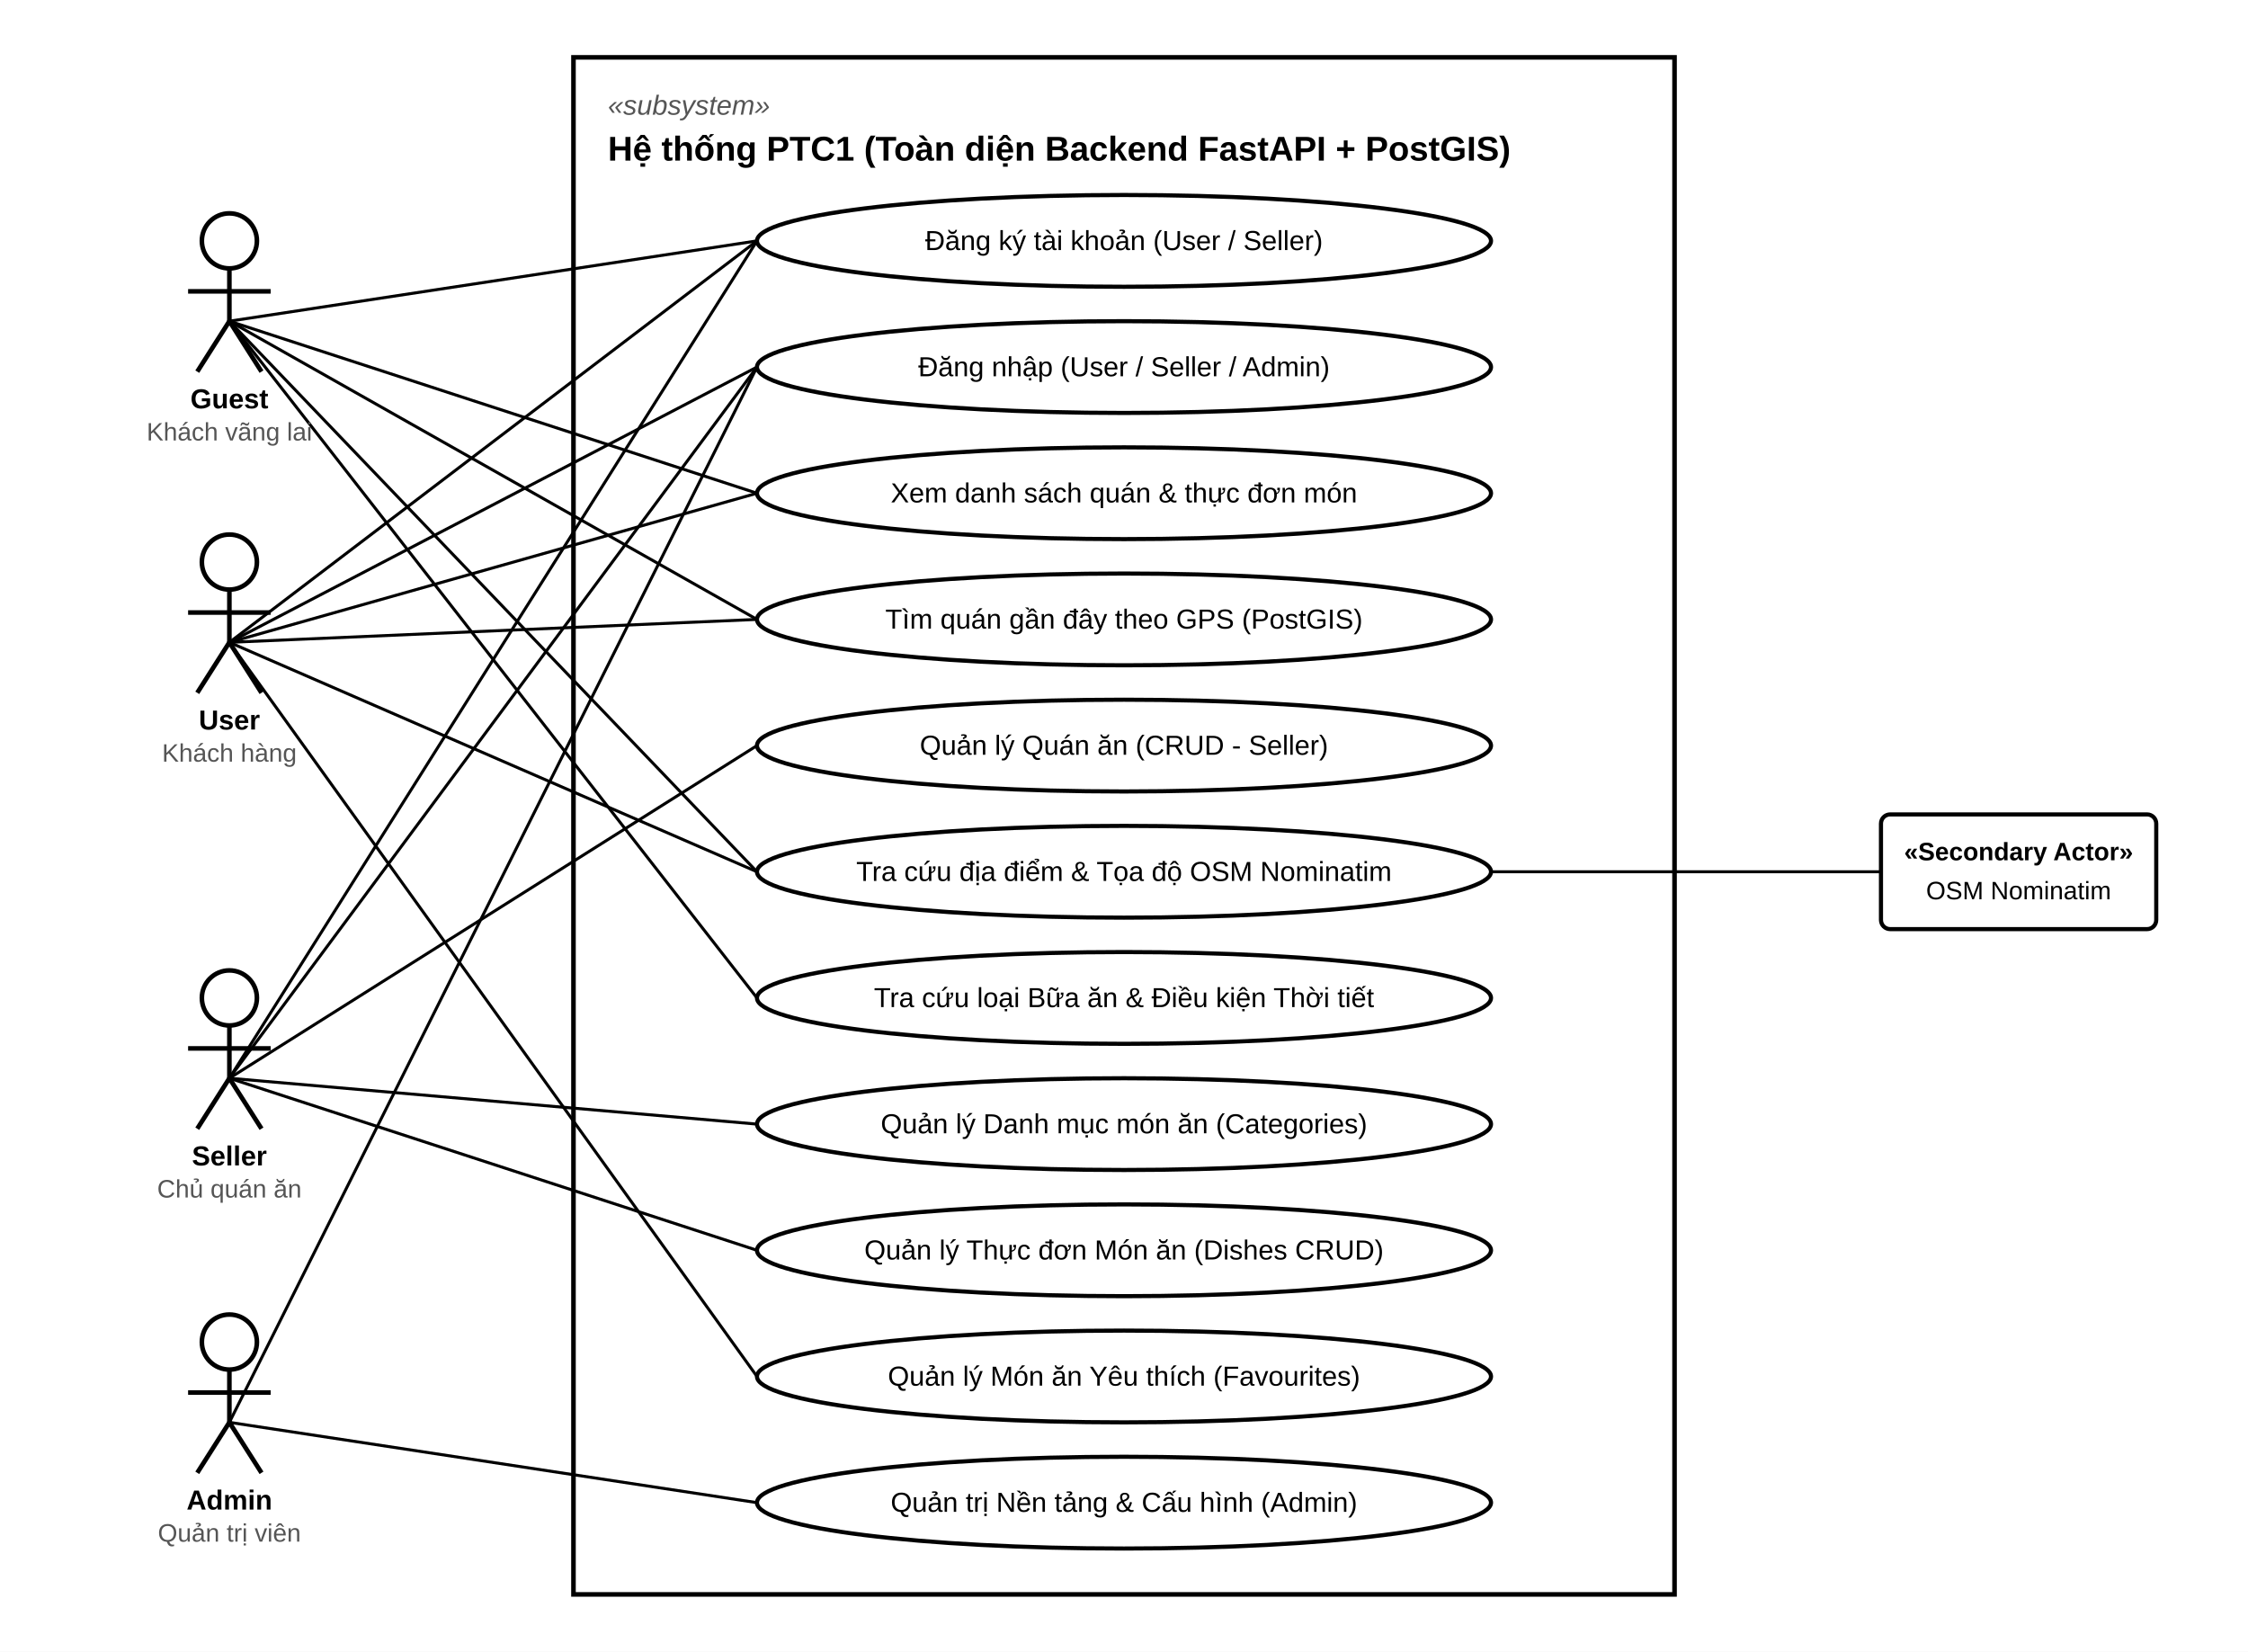
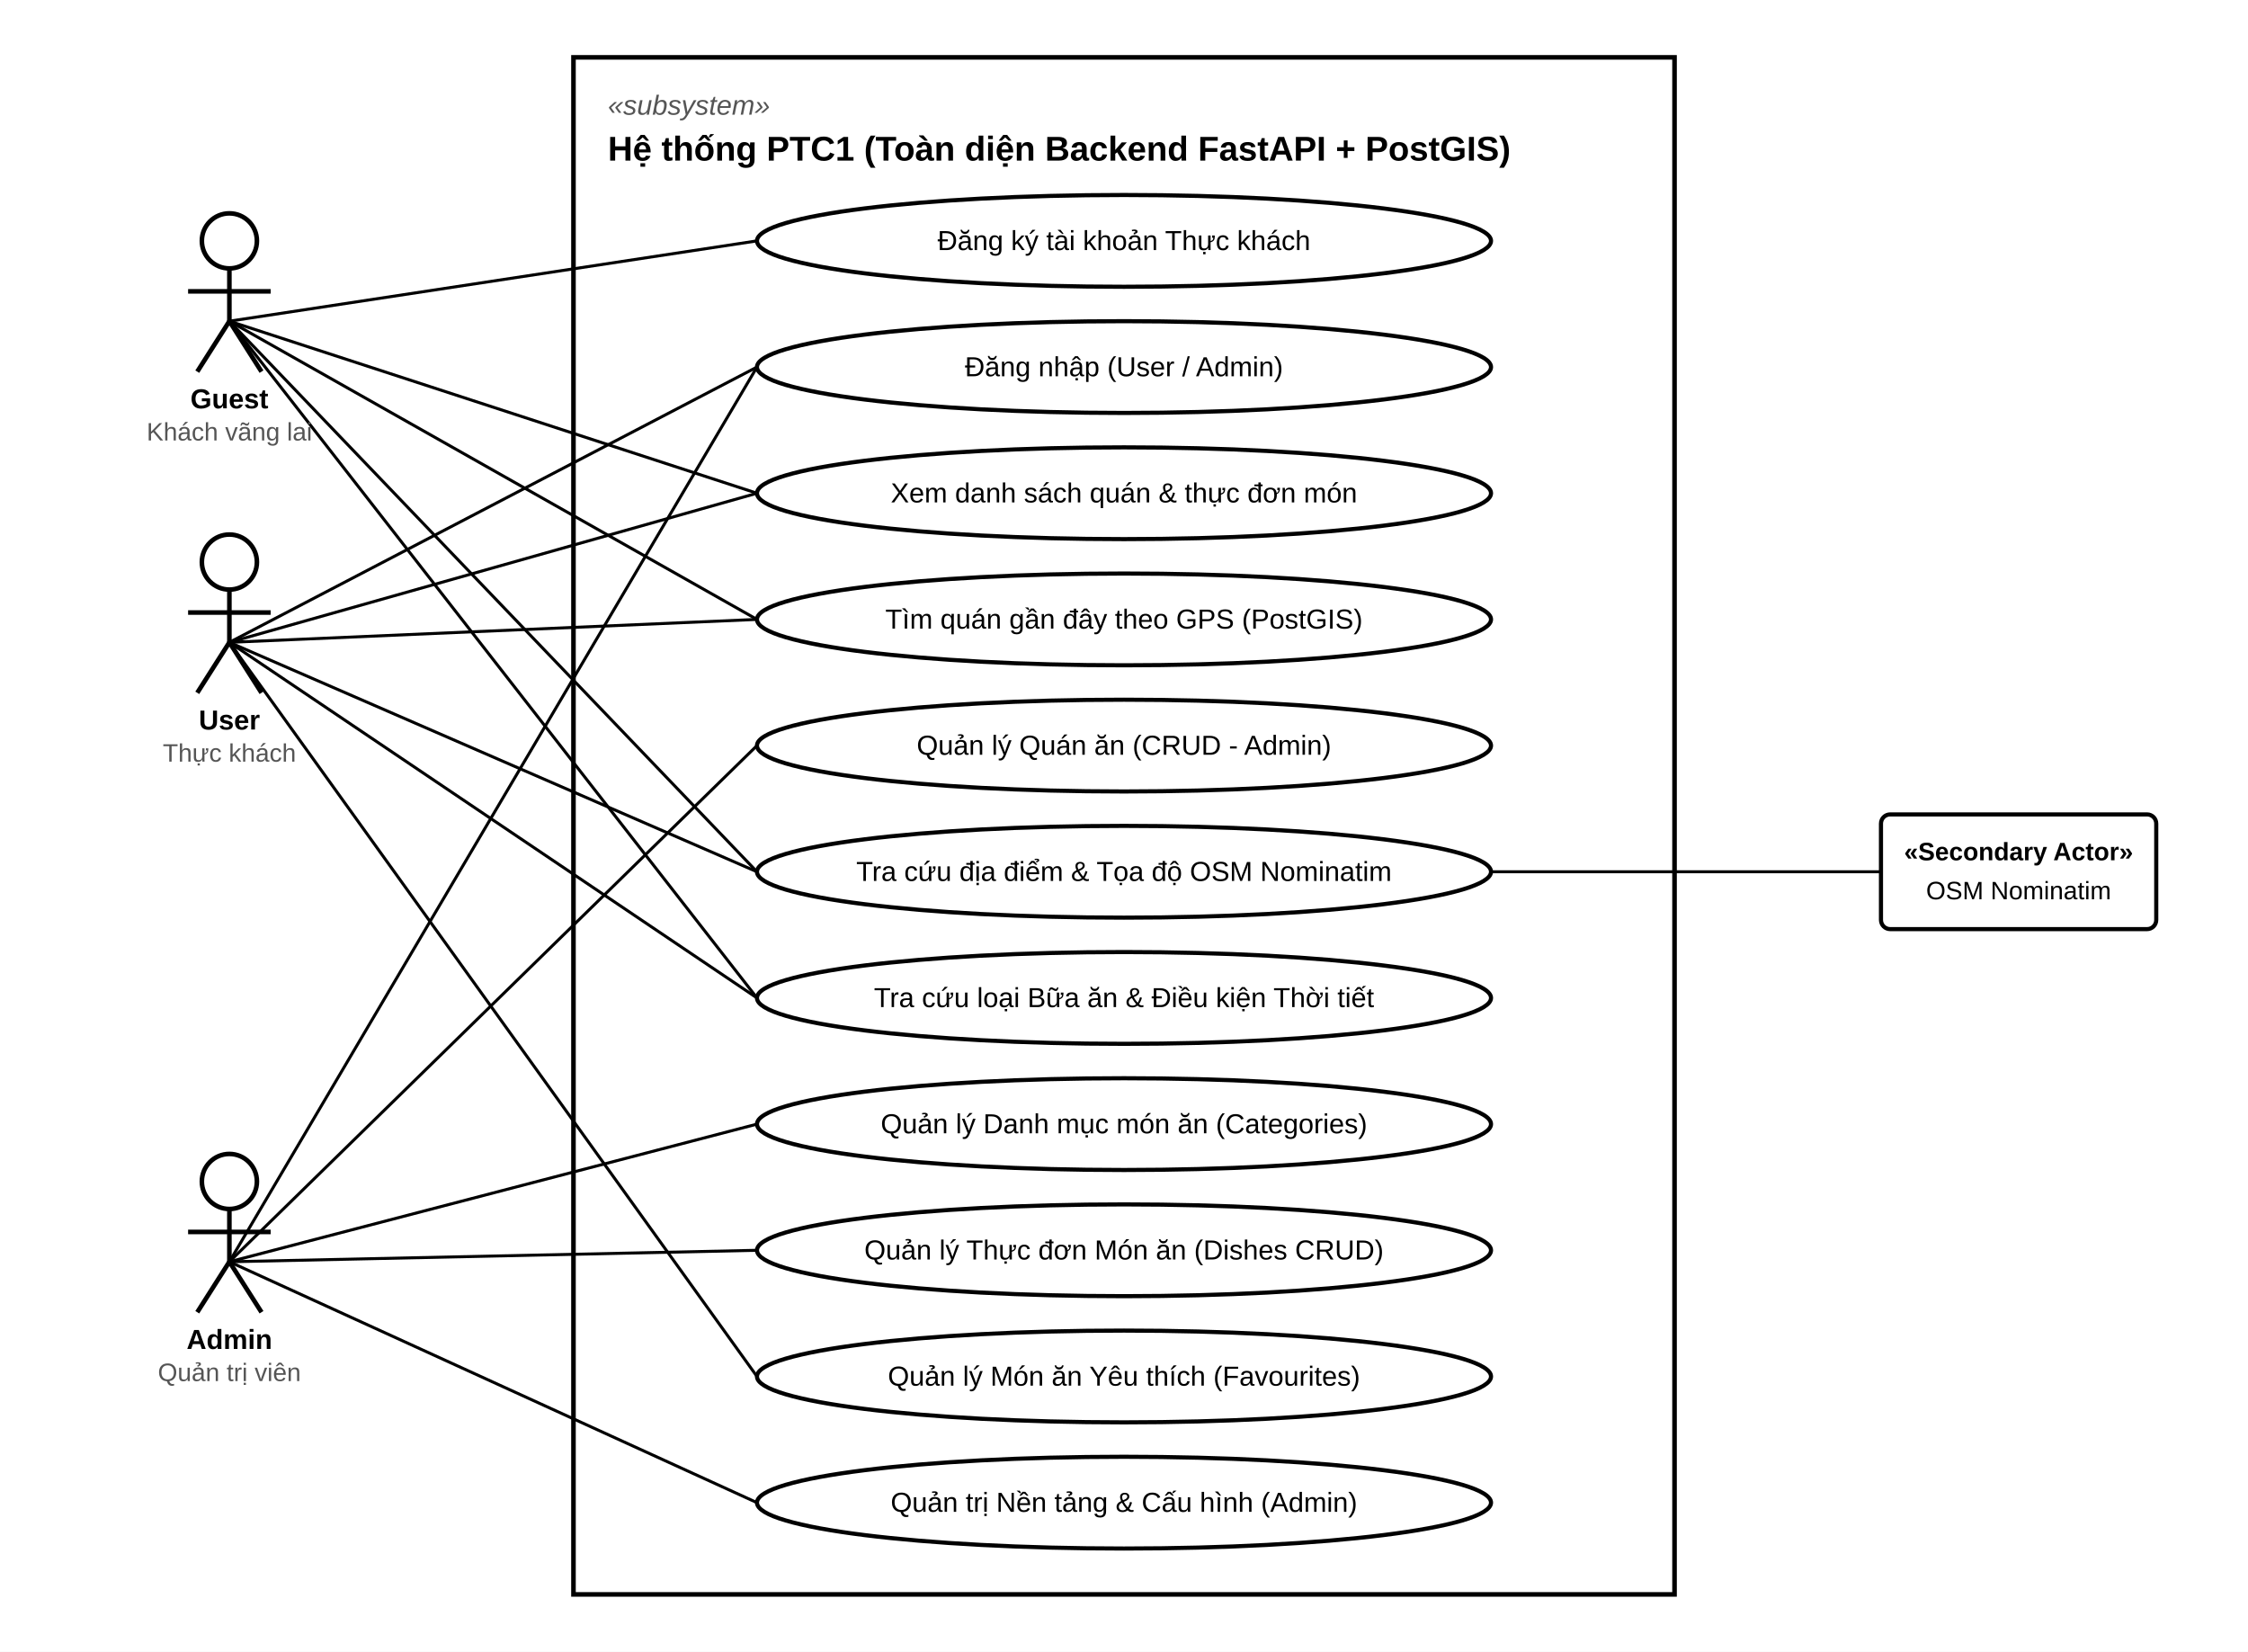
<svg xmlns="http://www.w3.org/2000/svg" viewBox="0 0 980 720" width="100%" height="100%">
  <rect width="980" height="720" fill="#FFFFFF" />
  <rect x="250" y="25" width="480" height="670" fill="#FFFFFF" stroke="#000000" stroke-width="2" />
  <text x="265" y="50" font-family="Arial, sans-serif" font-size="12" font-style="italic" fill="#555555">«subsystem»</text>
  <text x="265" y="70" font-family="Arial, sans-serif" font-size="15" font-weight="bold" fill="#000000">Hệ thống PTC1 (Toàn diện Backend FastAPI + PostGIS)</text>
  <line x1="100" y1="140" x2="330" y2="105" stroke="#000000" stroke-width="1.3" />
  <line x1="100" y1="140" x2="330" y2="215" stroke="#000000" stroke-width="1.3" />
  <line x1="100" y1="140" x2="330" y2="270" stroke="#000000" stroke-width="1.3" />
  <line x1="100" y1="140" x2="330" y2="380" stroke="#000000" stroke-width="1.3" />
  <line x1="100" y1="140" x2="330" y2="435" stroke="#000000" stroke-width="1.3" />
-   <line x1="100" y1="280" x2="330" y2="105" stroke="#000000" stroke-width="1.3" />
  <line x1="100" y1="280" x2="330" y2="160" stroke="#000000" stroke-width="1.3" />
  <line x1="100" y1="280" x2="330" y2="215" stroke="#000000" stroke-width="1.3" />
  <line x1="100" y1="280" x2="330" y2="270" stroke="#000000" stroke-width="1.3" />
  <line x1="100" y1="280" x2="330" y2="380" stroke="#000000" stroke-width="1.3" />
+   <line x1="100" y1="280" x2="330" y2="435" stroke="#000000" stroke-width="1.3" />
  <line x1="100" y1="280" x2="330" y2="600" stroke="#000000" stroke-width="1.3" />
-   <line x1="100" y1="470" x2="330" y2="105" stroke="#000000" stroke-width="1.3" />
-   <line x1="100" y1="470" x2="330" y2="160" stroke="#000000" stroke-width="1.3" />
-   <line x1="100" y1="470" x2="330" y2="325" stroke="#000000" stroke-width="1.3" />
-   <line x1="100" y1="470" x2="330" y2="490" stroke="#000000" stroke-width="1.3" />
-   <line x1="100" y1="470" x2="330" y2="545" stroke="#000000" stroke-width="1.3" />
-   <line x1="100" y1="620" x2="330" y2="160" stroke="#000000" stroke-width="1.3" />
-   <line x1="100" y1="620" x2="330" y2="655" stroke="#000000" stroke-width="1.3" />
+   <line x1="100" y1="550" x2="330" y2="160" stroke="#000000" stroke-width="1.3" />
+   <line x1="100" y1="550" x2="330" y2="325" stroke="#000000" stroke-width="1.3" />
+   <line x1="100" y1="550" x2="330" y2="490" stroke="#000000" stroke-width="1.3" />
+   <line x1="100" y1="550" x2="330" y2="545" stroke="#000000" stroke-width="1.3" />
+   <line x1="100" y1="550" x2="330" y2="655" stroke="#000000" stroke-width="1.3" />
  <line x1="880" y1="380" x2="650" y2="380" stroke="#000000" stroke-width="1.3" />
  <g>
    <ellipse cx="490" cy="105" rx="160" ry="20" fill="#FFFFFF" stroke="#000000" stroke-width="1.8" />
-     <text x="490" y="109" text-anchor="middle" font-family="Arial, sans-serif" font-size="12" fill="#000000">Đăng ký tài khoản (User / Seller)</text>
+     <text x="490" y="109" text-anchor="middle" font-family="Arial, sans-serif" font-size="12" fill="#000000">Đăng ký tài khoản Thực khách</text>
  </g>
  <g>
    <ellipse cx="490" cy="160" rx="160" ry="20" fill="#FFFFFF" stroke="#000000" stroke-width="1.8" />
-     <text x="490" y="164" text-anchor="middle" font-family="Arial, sans-serif" font-size="12" fill="#000000">Đăng nhập (User / Seller / Admin)</text>
+     <text x="490" y="164" text-anchor="middle" font-family="Arial, sans-serif" font-size="12" fill="#000000">Đăng nhập (User / Admin)</text>
  </g>
  <g>
    <ellipse cx="490" cy="215" rx="160" ry="20" fill="#FFFFFF" stroke="#000000" stroke-width="1.8" />
    <text x="490" y="219" text-anchor="middle" font-family="Arial, sans-serif" font-size="12" fill="#000000">Xem danh sách quán &amp; thực đơn món</text>
  </g>
  <g>
    <ellipse cx="490" cy="270" rx="160" ry="20" fill="#FFFFFF" stroke="#000000" stroke-width="1.8" />
    <text x="490" y="274" text-anchor="middle" font-family="Arial, sans-serif" font-size="12" fill="#000000">Tìm quán gần đây theo GPS (PostGIS)</text>
  </g>
  <g>
    <ellipse cx="490" cy="325" rx="160" ry="20" fill="#FFFFFF" stroke="#000000" stroke-width="1.8" />
-     <text x="490" y="329" text-anchor="middle" font-family="Arial, sans-serif" font-size="12" fill="#000000">Quản lý Quán ăn (CRUD - Seller)</text>
+     <text x="490" y="329" text-anchor="middle" font-family="Arial, sans-serif" font-size="12" fill="#000000">Quản lý Quán ăn (CRUD - Admin)</text>
  </g>
  <g>
    <ellipse cx="490" cy="380" rx="160" ry="20" fill="#FFFFFF" stroke="#000000" stroke-width="1.8" />
    <text x="490" y="384" text-anchor="middle" font-family="Arial, sans-serif" font-size="12" fill="#000000">Tra cứu địa điểm &amp; Tọa độ OSM Nominatim</text>
  </g>
  <g>
    <ellipse cx="490" cy="435" rx="160" ry="20" fill="#FFFFFF" stroke="#000000" stroke-width="1.8" />
    <text x="490" y="439" text-anchor="middle" font-family="Arial, sans-serif" font-size="12" fill="#000000">Tra cứu loại Bữa ăn &amp; Điều kiện Thời tiết</text>
  </g>
  <g>
    <ellipse cx="490" cy="490" rx="160" ry="20" fill="#FFFFFF" stroke="#000000" stroke-width="1.8" />
    <text x="490" y="494" text-anchor="middle" font-family="Arial, sans-serif" font-size="12" fill="#000000">Quản lý Danh mục món ăn (Categories)</text>
  </g>
  <g>
    <ellipse cx="490" cy="545" rx="160" ry="20" fill="#FFFFFF" stroke="#000000" stroke-width="1.8" />
    <text x="490" y="549" text-anchor="middle" font-family="Arial, sans-serif" font-size="12" fill="#000000">Quản lý Thực đơn Món ăn (Dishes CRUD)</text>
  </g>
  <g>
    <ellipse cx="490" cy="600" rx="160" ry="20" fill="#FFFFFF" stroke="#000000" stroke-width="1.8" />
    <text x="490" y="604" text-anchor="middle" font-family="Arial, sans-serif" font-size="12" fill="#000000">Quản lý Món ăn Yêu thích (Favourites)</text>
  </g>
  <g>
    <ellipse cx="490" cy="655" rx="160" ry="20" fill="#FFFFFF" stroke="#000000" stroke-width="1.8" />
    <text x="490" y="659" text-anchor="middle" font-family="Arial, sans-serif" font-size="12" fill="#000000">Quản trị Nền tảng &amp; Cấu hình (Admin)</text>
  </g>
  <g>
    <circle cx="100" cy="105" r="12" fill="#FFFFFF" stroke="#000000" stroke-width="2" />
    <line x1="100" y1="117" x2="100" y2="140" stroke="#000000" stroke-width="2" />
    <line x1="82" y1="127" x2="118" y2="127" stroke="#000000" stroke-width="2" />
    <line x1="100" y1="140" x2="86" y2="162" stroke="#000000" stroke-width="2" />
    <line x1="100" y1="140" x2="114" y2="162" stroke="#000000" stroke-width="2" />
    <text x="100" y="178" text-anchor="middle" font-family="Arial, sans-serif" font-size="12" font-weight="bold" fill="#000000">Guest</text>
    <text x="100" y="192" text-anchor="middle" font-family="Arial, sans-serif" font-size="11" fill="#555555">Khách vãng lai</text>
  </g>
  <g>
    <circle cx="100" cy="245" r="12" fill="#FFFFFF" stroke="#000000" stroke-width="2" />
    <line x1="100" y1="257" x2="100" y2="280" stroke="#000000" stroke-width="2" />
    <line x1="82" y1="267" x2="118" y2="267" stroke="#000000" stroke-width="2" />
    <line x1="100" y1="280" x2="86" y2="302" stroke="#000000" stroke-width="2" />
    <line x1="100" y1="280" x2="114" y2="302" stroke="#000000" stroke-width="2" />
    <text x="100" y="318" text-anchor="middle" font-family="Arial, sans-serif" font-size="12" font-weight="bold" fill="#000000">User</text>
-     <text x="100" y="332" text-anchor="middle" font-family="Arial, sans-serif" font-size="11" fill="#555555">Khách hàng</text>
+     <text x="100" y="332" text-anchor="middle" font-family="Arial, sans-serif" font-size="11" fill="#555555">Thực khách</text>
  </g>
  <g>
-     <circle cx="100" cy="435" r="12" fill="#FFFFFF" stroke="#000000" stroke-width="2" />
-     <line x1="100" y1="447" x2="100" y2="470" stroke="#000000" stroke-width="2" />
-     <line x1="82" y1="457" x2="118" y2="457" stroke="#000000" stroke-width="2" />
-     <line x1="100" y1="470" x2="86" y2="492" stroke="#000000" stroke-width="2" />
-     <line x1="100" y1="470" x2="114" y2="492" stroke="#000000" stroke-width="2" />
-     <text x="100" y="508" text-anchor="middle" font-family="Arial, sans-serif" font-size="12" font-weight="bold" fill="#000000">Seller</text>
-     <text x="100" y="522" text-anchor="middle" font-family="Arial, sans-serif" font-size="11" fill="#555555">Chủ quán ăn</text>
-   </g>
-   <g>
-     <circle cx="100" cy="585" r="12" fill="#FFFFFF" stroke="#000000" stroke-width="2" />
-     <line x1="100" y1="597" x2="100" y2="620" stroke="#000000" stroke-width="2" />
-     <line x1="82" y1="607" x2="118" y2="607" stroke="#000000" stroke-width="2" />
-     <line x1="100" y1="620" x2="86" y2="642" stroke="#000000" stroke-width="2" />
-     <line x1="100" y1="620" x2="114" y2="642" stroke="#000000" stroke-width="2" />
-     <text x="100" y="658" text-anchor="middle" font-family="Arial, sans-serif" font-size="12" font-weight="bold" fill="#000000">Admin</text>
-     <text x="100" y="672" text-anchor="middle" font-family="Arial, sans-serif" font-size="11" fill="#555555">Quản trị viên</text>
+     <circle cx="100" cy="515" r="12" fill="#FFFFFF" stroke="#000000" stroke-width="2" />
+     <line x1="100" y1="527" x2="100" y2="550" stroke="#000000" stroke-width="2" />
+     <line x1="82" y1="537" x2="118" y2="537" stroke="#000000" stroke-width="2" />
+     <line x1="100" y1="550" x2="86" y2="572" stroke="#000000" stroke-width="2" />
+     <line x1="100" y1="550" x2="114" y2="572" stroke="#000000" stroke-width="2" />
+     <text x="100" y="588" text-anchor="middle" font-family="Arial, sans-serif" font-size="12" font-weight="bold" fill="#000000">Admin</text>
+     <text x="100" y="602" text-anchor="middle" font-family="Arial, sans-serif" font-size="11" fill="#555555">Quản trị viên</text>
  </g>
  <g>
    <rect x="820" y="355" width="120" height="50" rx="4" fill="#FFFFFF" stroke="#000000" stroke-width="1.8" />
    <text x="880" y="375" text-anchor="middle" font-family="Arial, sans-serif" font-size="11" font-weight="bold" fill="#000000">«Secondary Actor»</text>
    <text x="880" y="392" text-anchor="middle" font-family="Arial, sans-serif" font-size="11" fill="#000000">OSM Nominatim</text>
  </g>
</svg>
